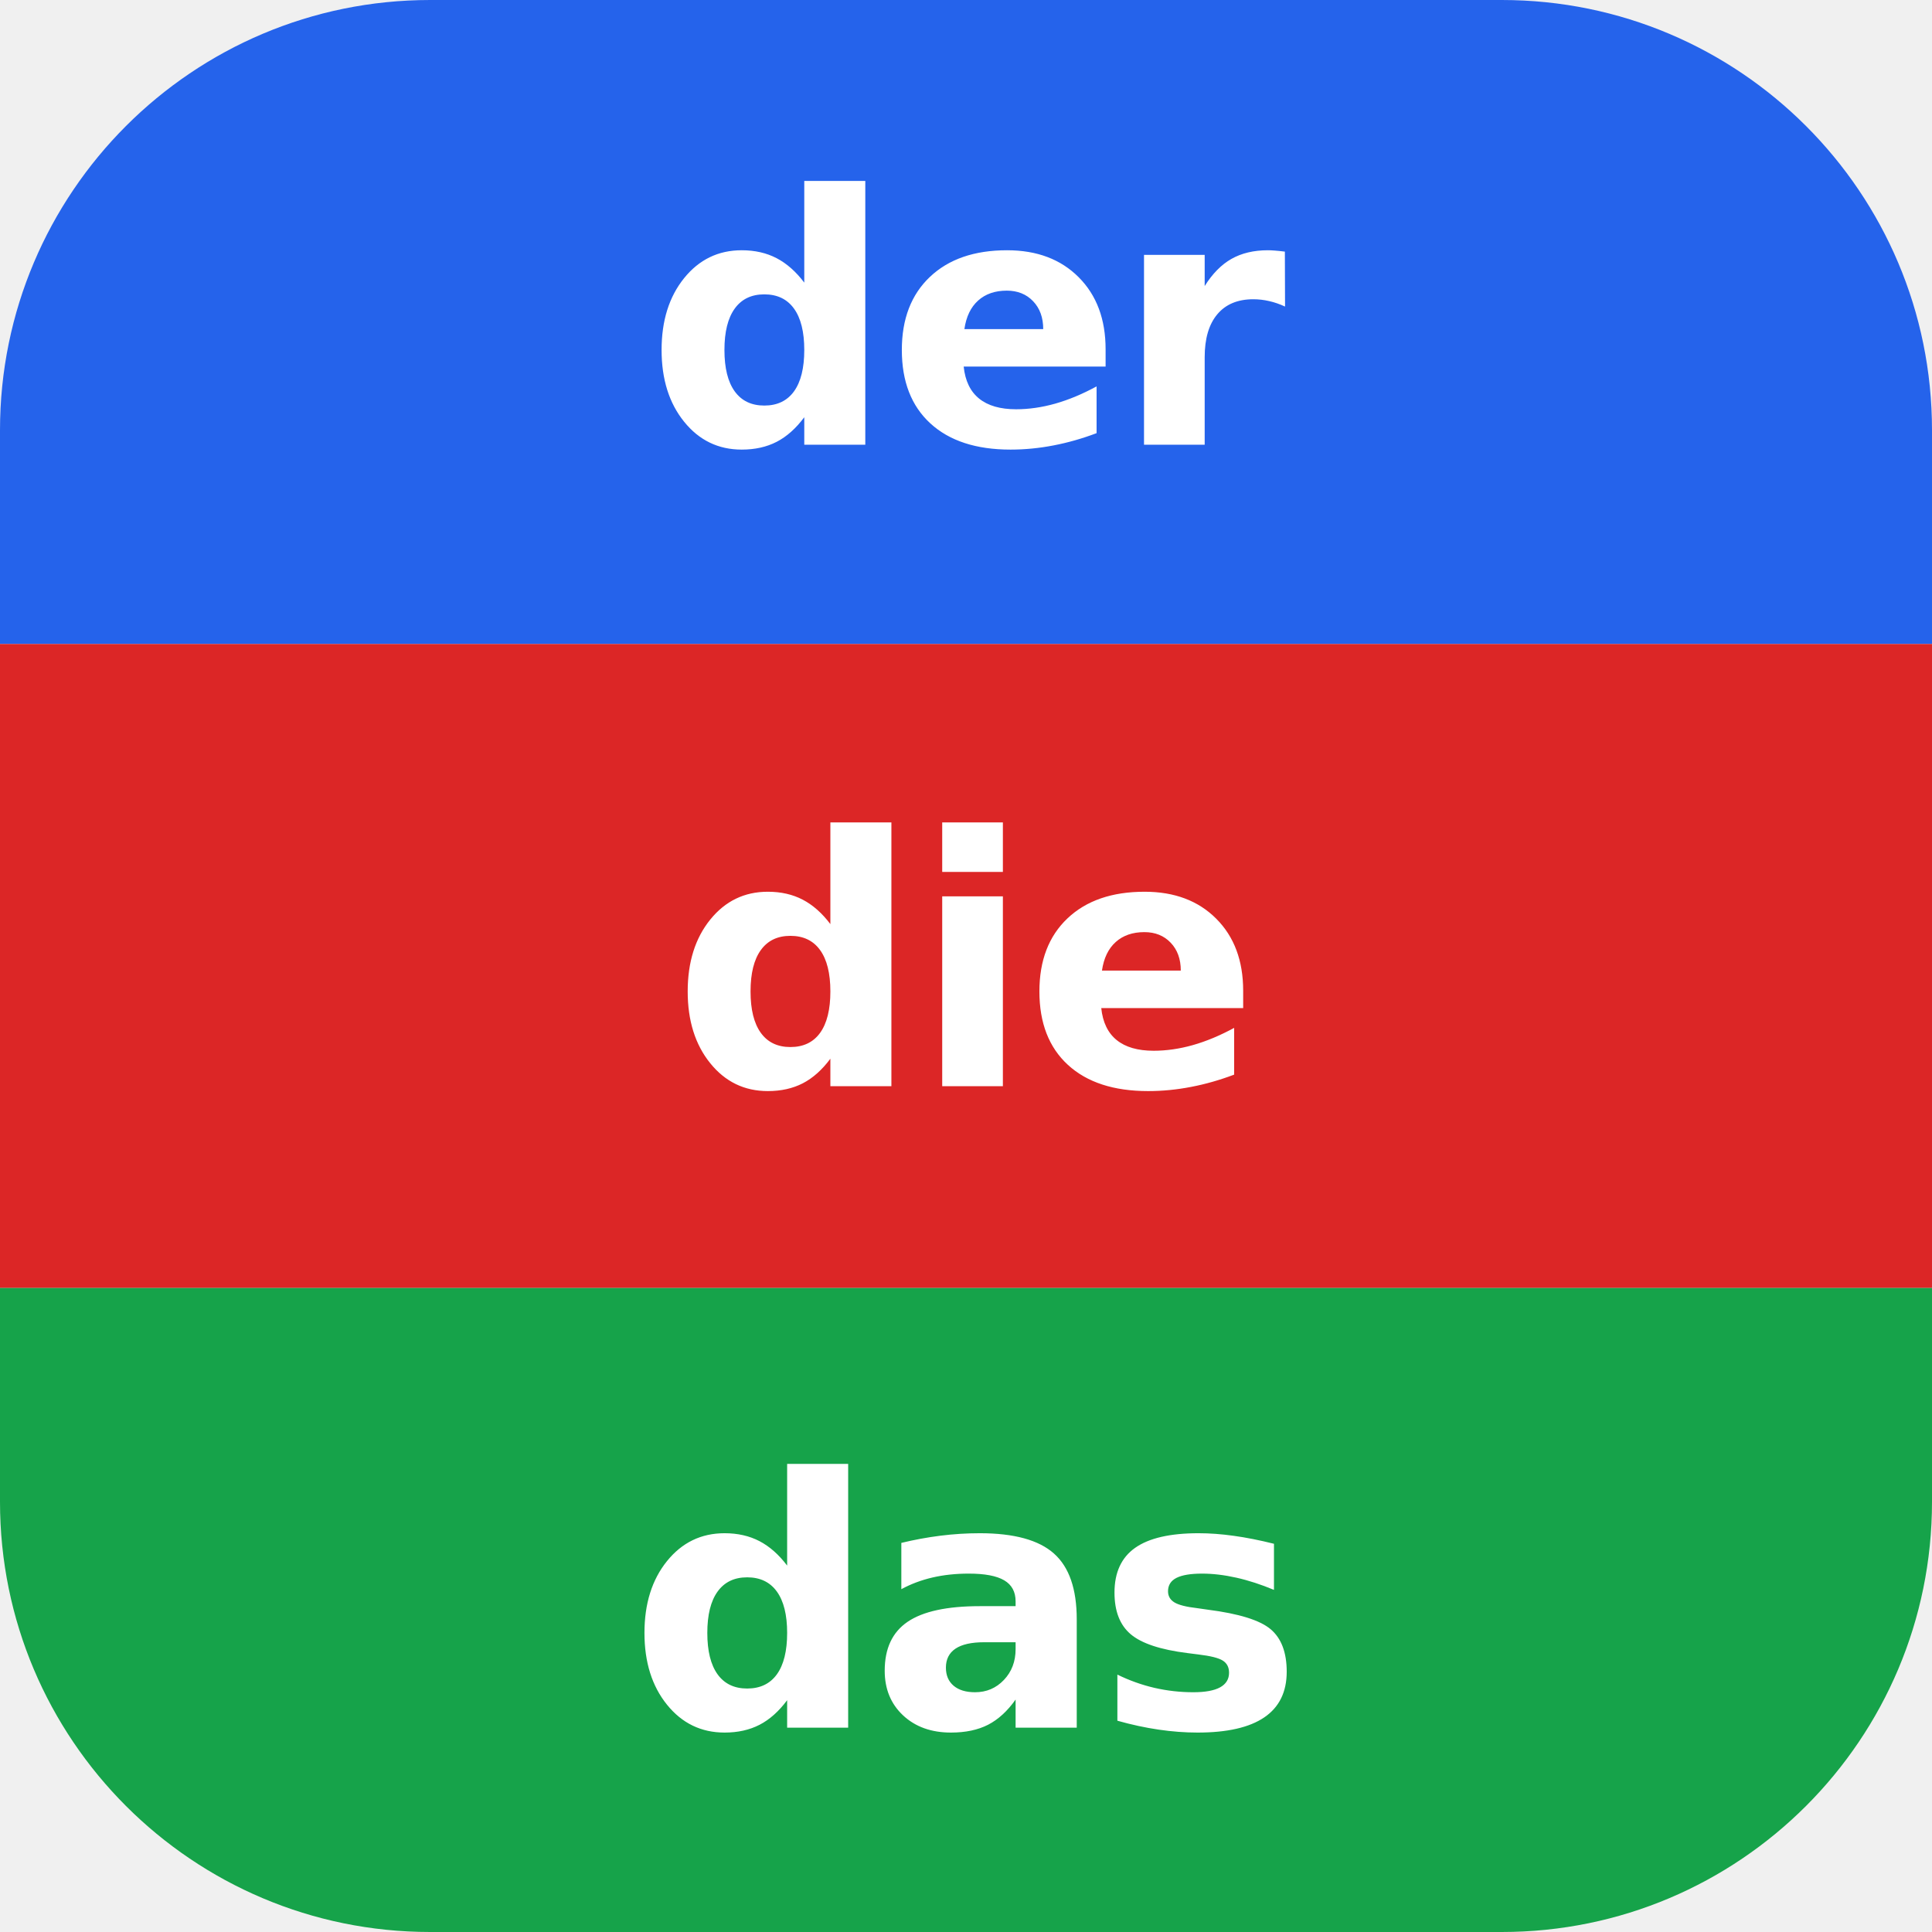
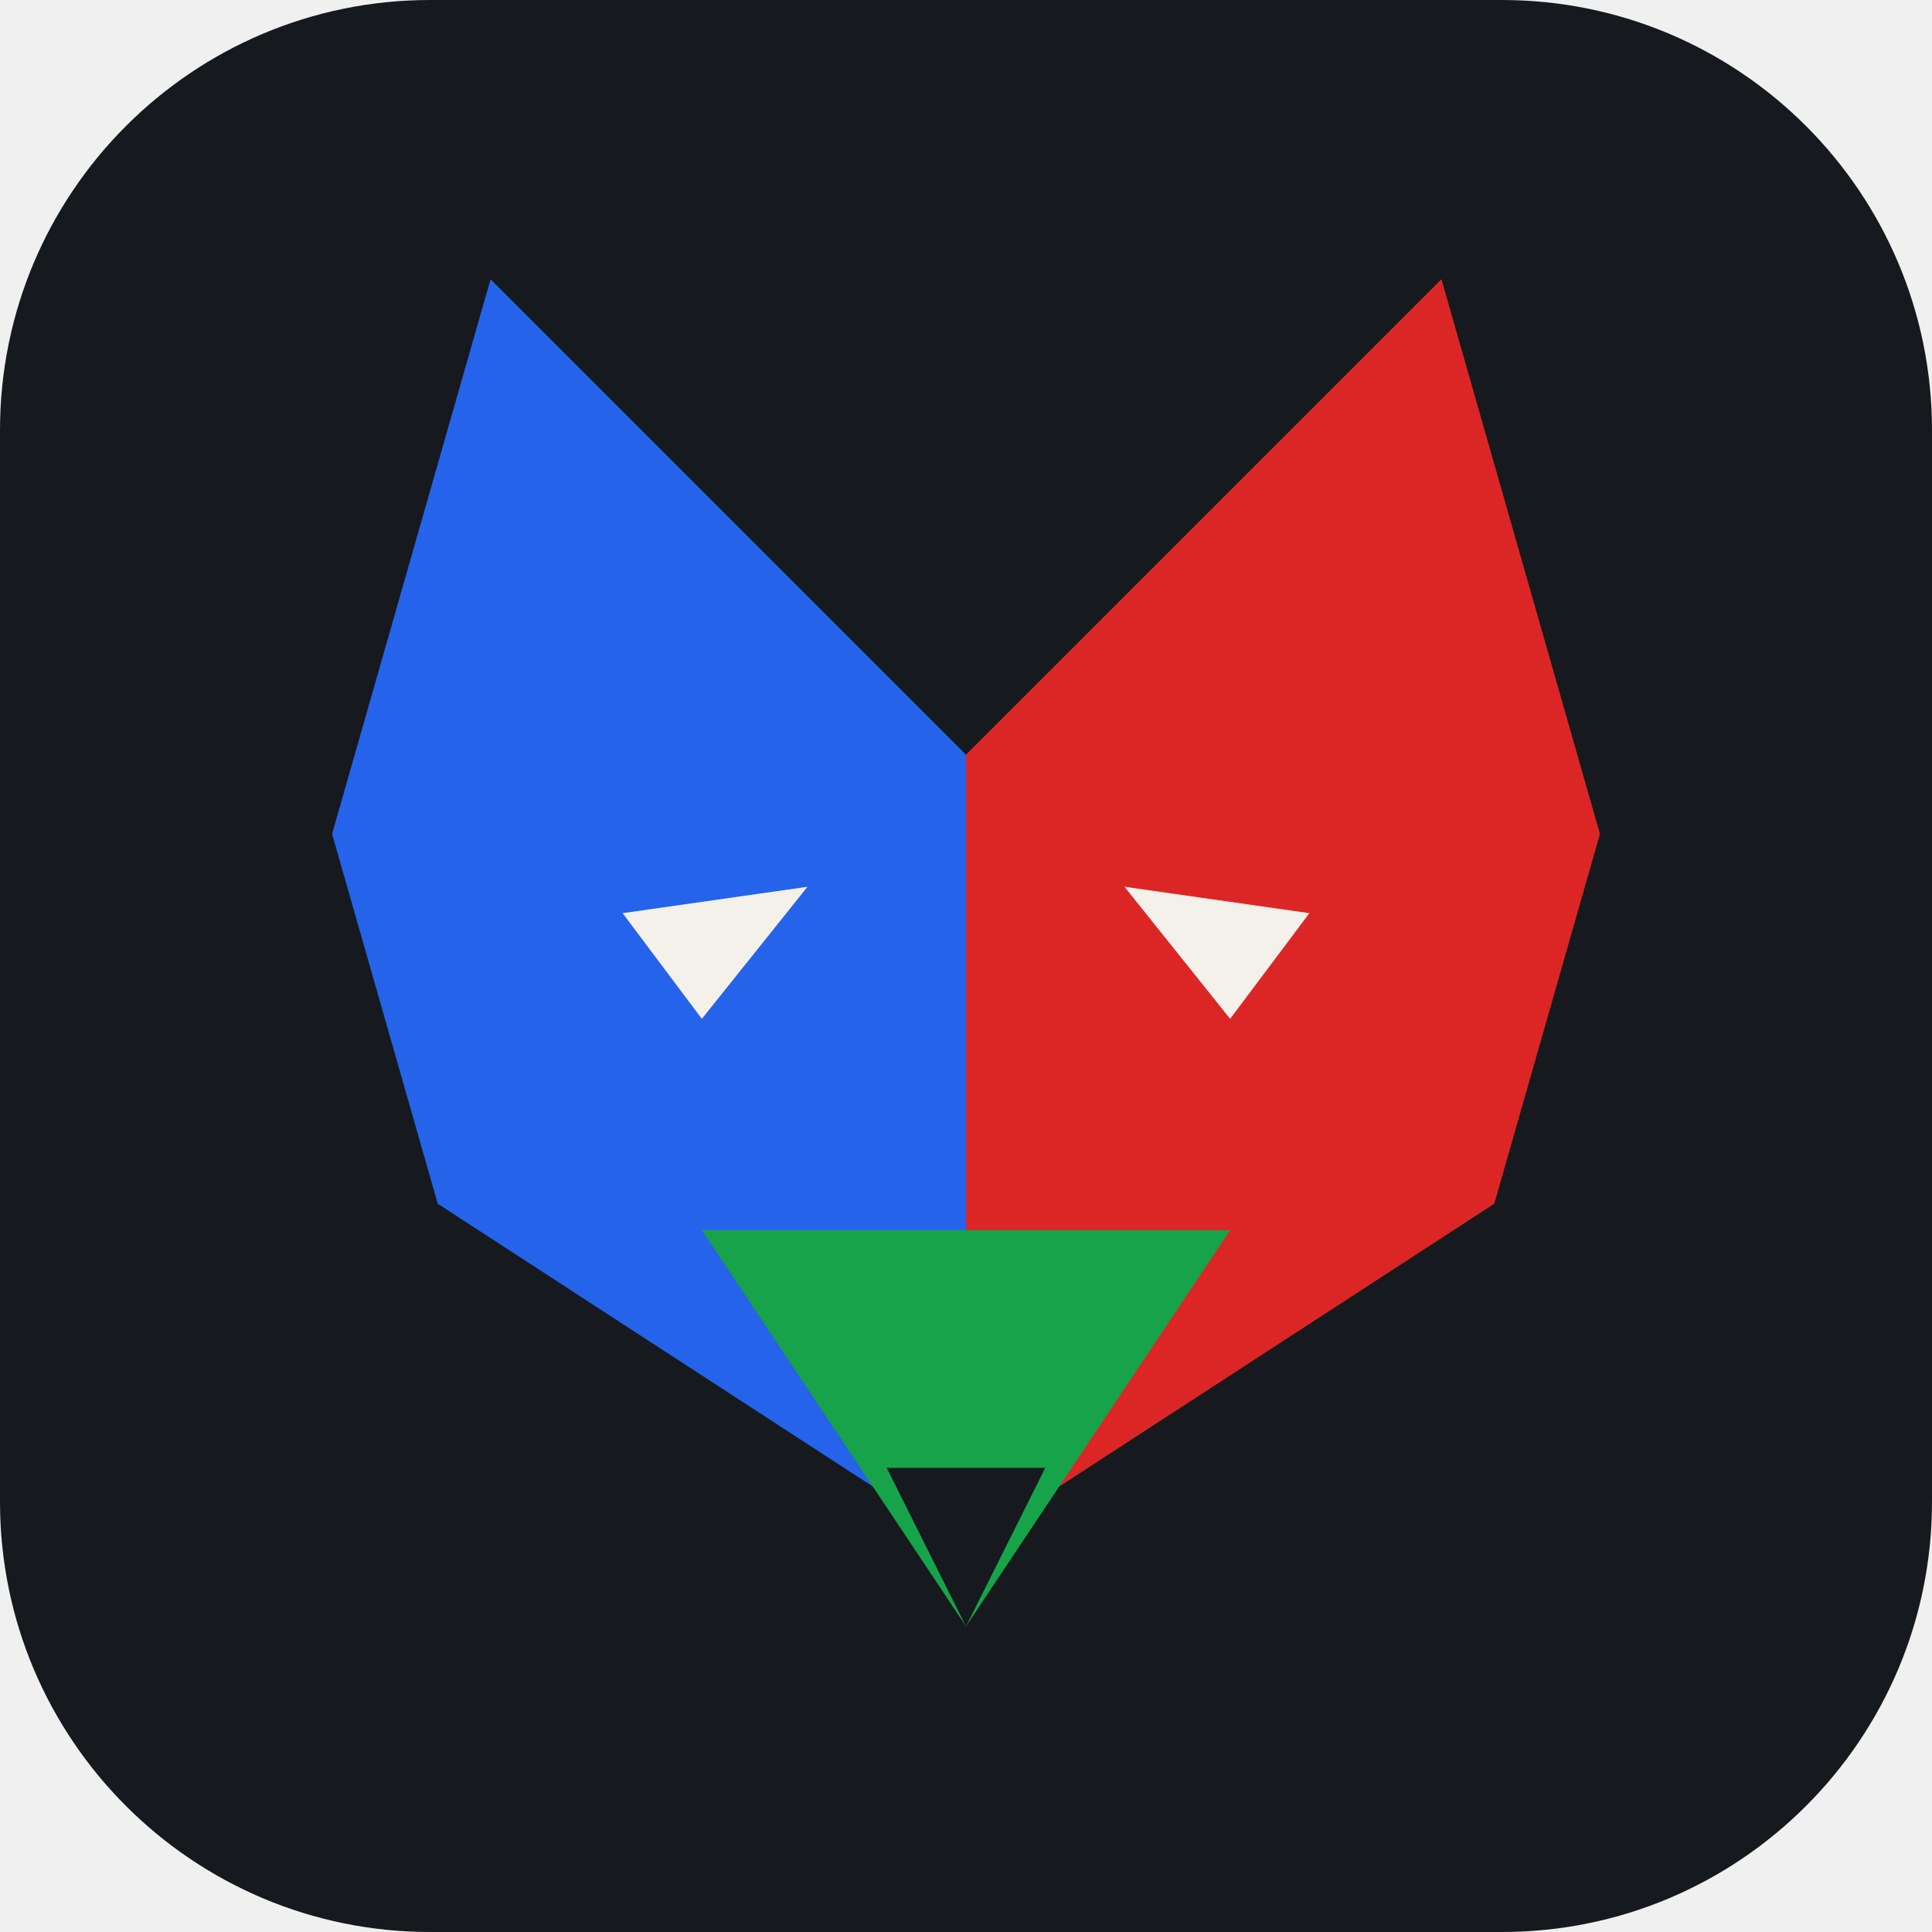
- <svg xmlns="http://www.w3.org/2000/svg" width="512" height="512" viewBox="0 0 512 512" role="img" aria-label="der die das logo">
-   <defs>
-     <clipPath id="squircle">
-       <rect x="0" y="0" width="512" height="512" rx="114" ry="114" />
-     </clipPath>
-   </defs>
-   <g clip-path="url(#squircle)">
-     <rect x="0" y="0" width="512" height="170.667" fill="#2563eb" />
-     <rect x="0" y="170.667" width="512" height="170.667" fill="#dc2626" />
-     <rect x="0" y="341.333" width="512" height="170.667" fill="#16a34a" />
-   </g>
-   <g font-family="DejaVu Sans, Arial, sans-serif" font-weight="bold" fill="#ffffff" text-anchor="middle" dominant-baseline="central" letter-spacing="-2">
-     <text x="256" y="86" font-size="92">der</text>
-     <text x="256" y="256" font-size="92">die</text>
-     <text x="256" y="426" font-size="92">das</text>
+ <svg xmlns="http://www.w3.org/2000/svg" width="512" height="512" viewBox="0 0 512 512" role="img" aria-label="artikelfuchs">
+   <rect x="0" y="0" width="512" height="512" rx="114" ry="114" fill="#16191d" />
+   <g transform="translate(256,256) scale(7) translate(-32,-32)">
+     <polygon points="32,24 14,6 8,27 12,41 32,54" fill="#2563eb" />
+     <polygon points="32,24 50,6 56,27 52,41 32,54" fill="#dc2626" />
+     <polygon points="22,42 42,42 32,57" fill="#16a34a" />
+     <polygon points="19,30 26,29 22,34" fill="#f4f1ea" />
+     <polygon points="45,30 38,29 42,34" fill="#f4f1ea" />
+     <polygon points="29,51 35,51 32,57" fill="#16191d" />
  </g>
</svg>
